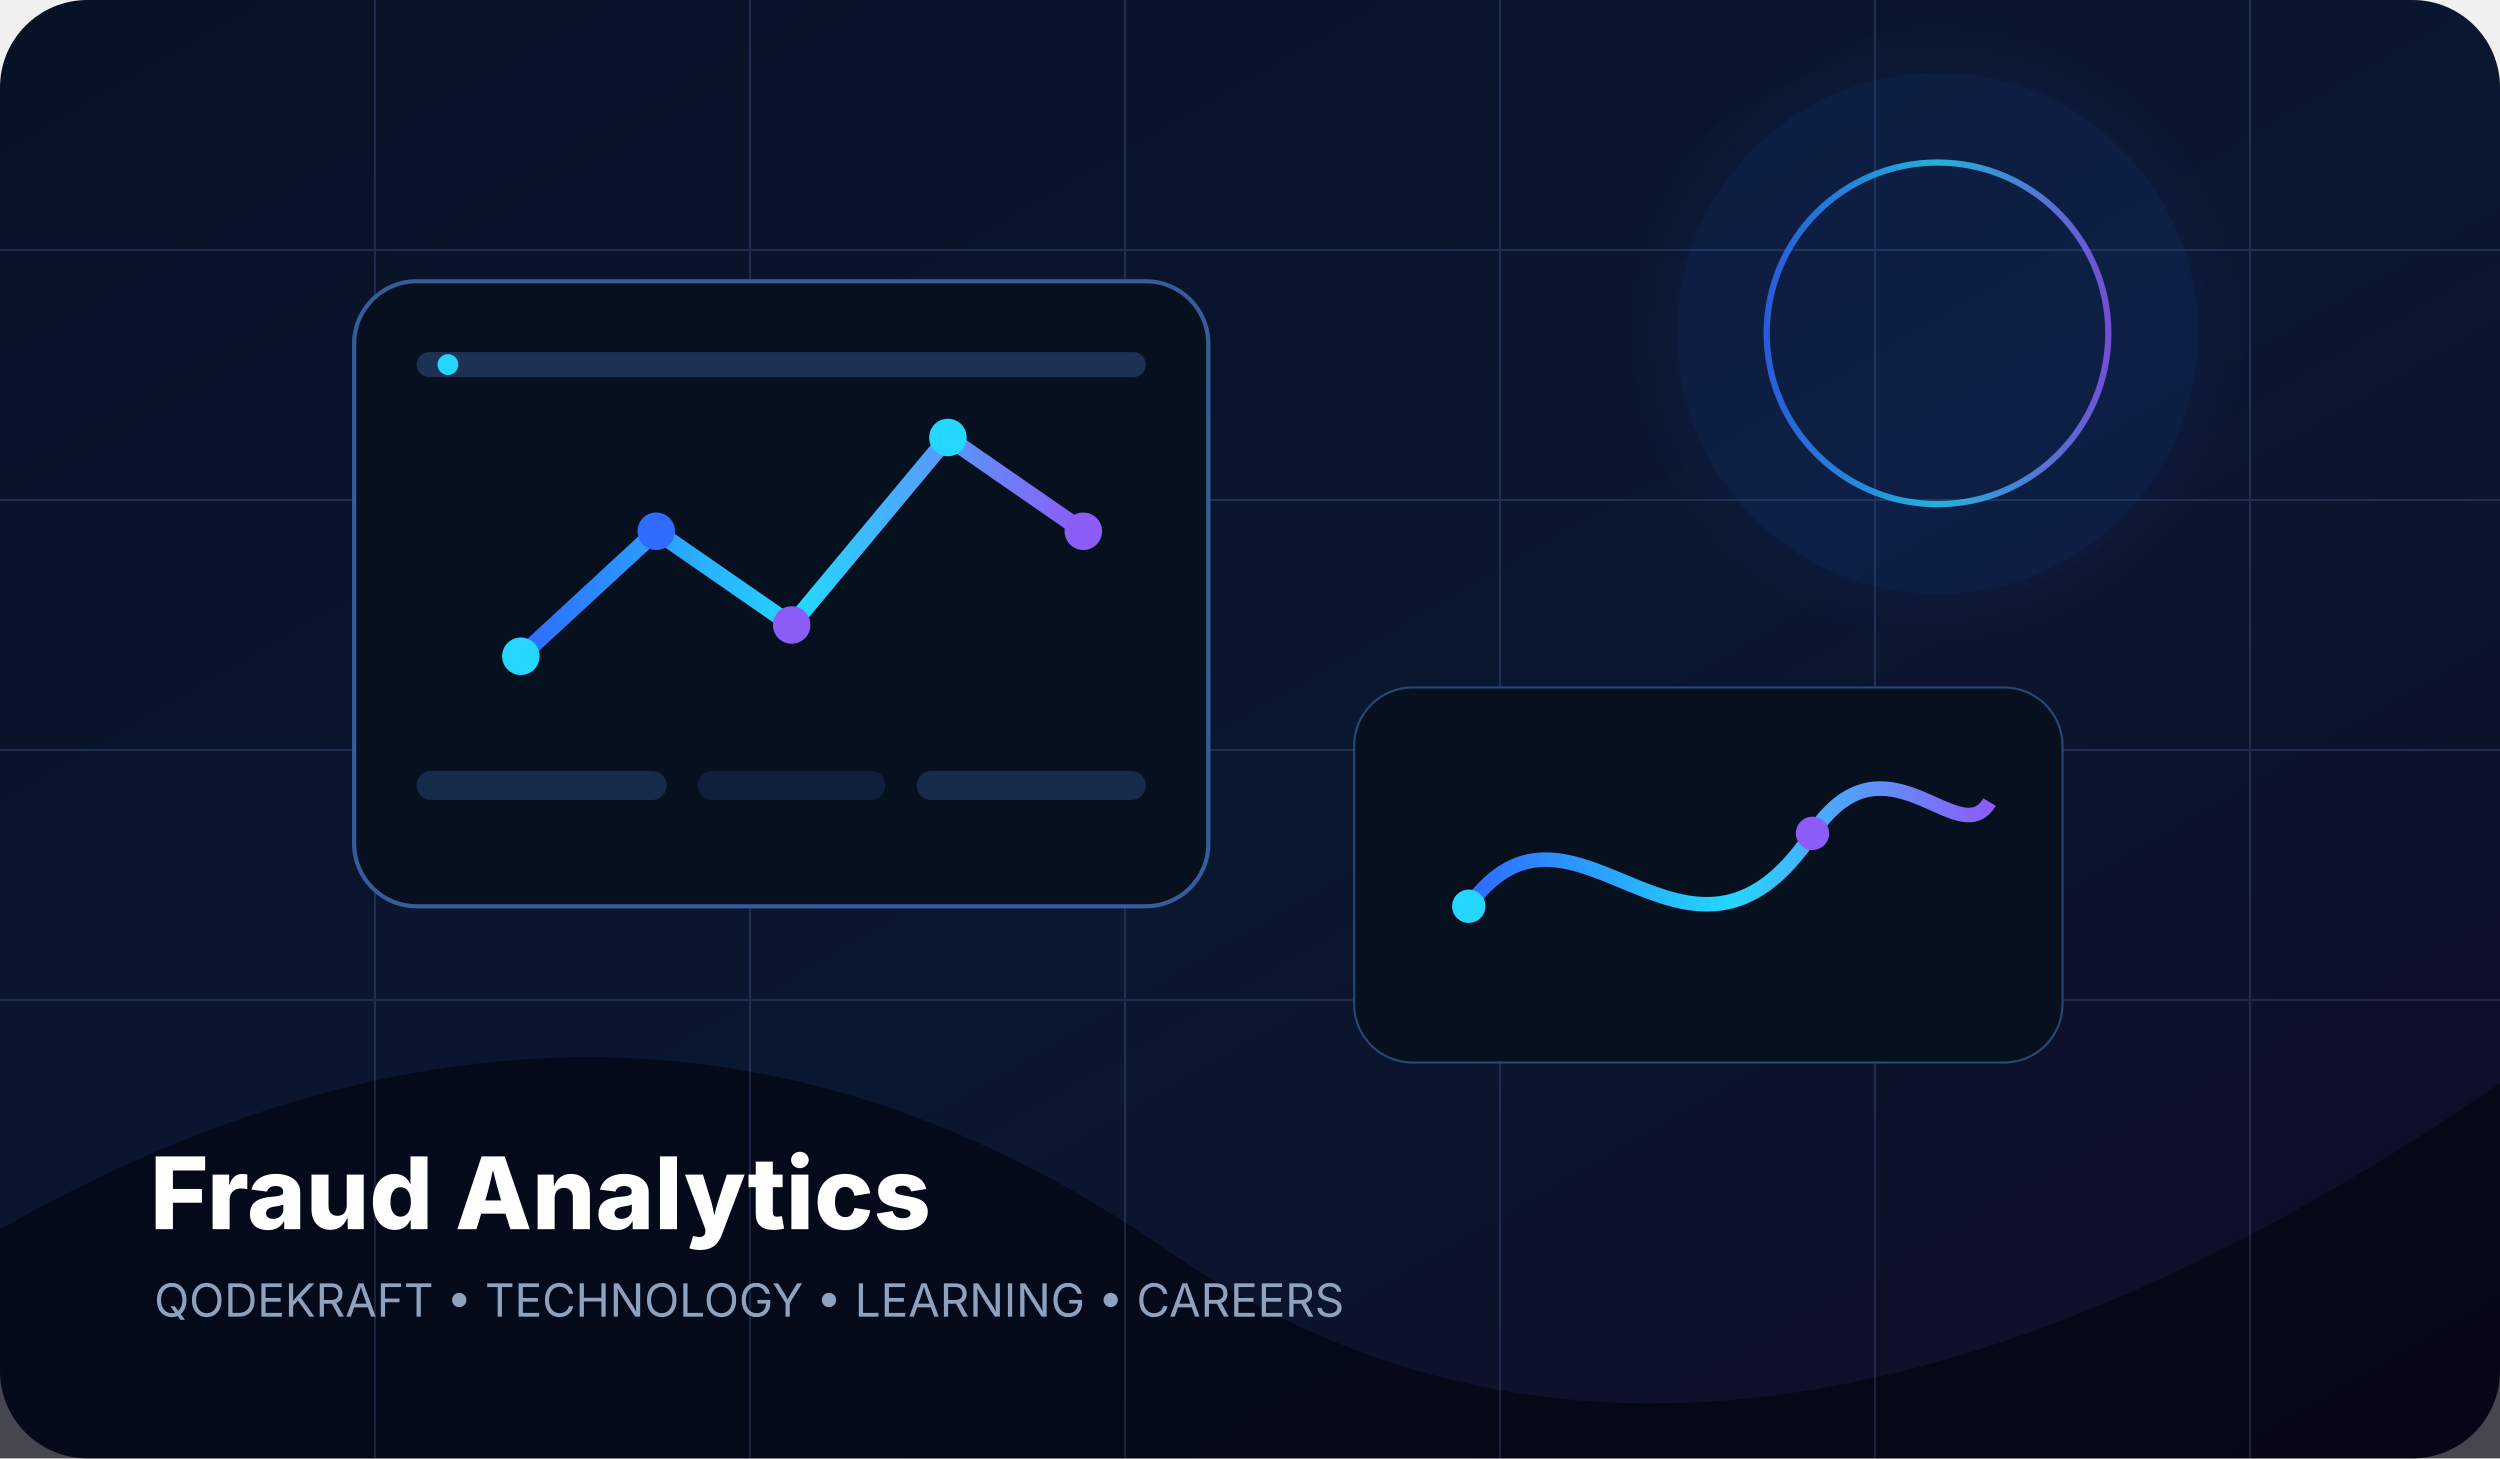
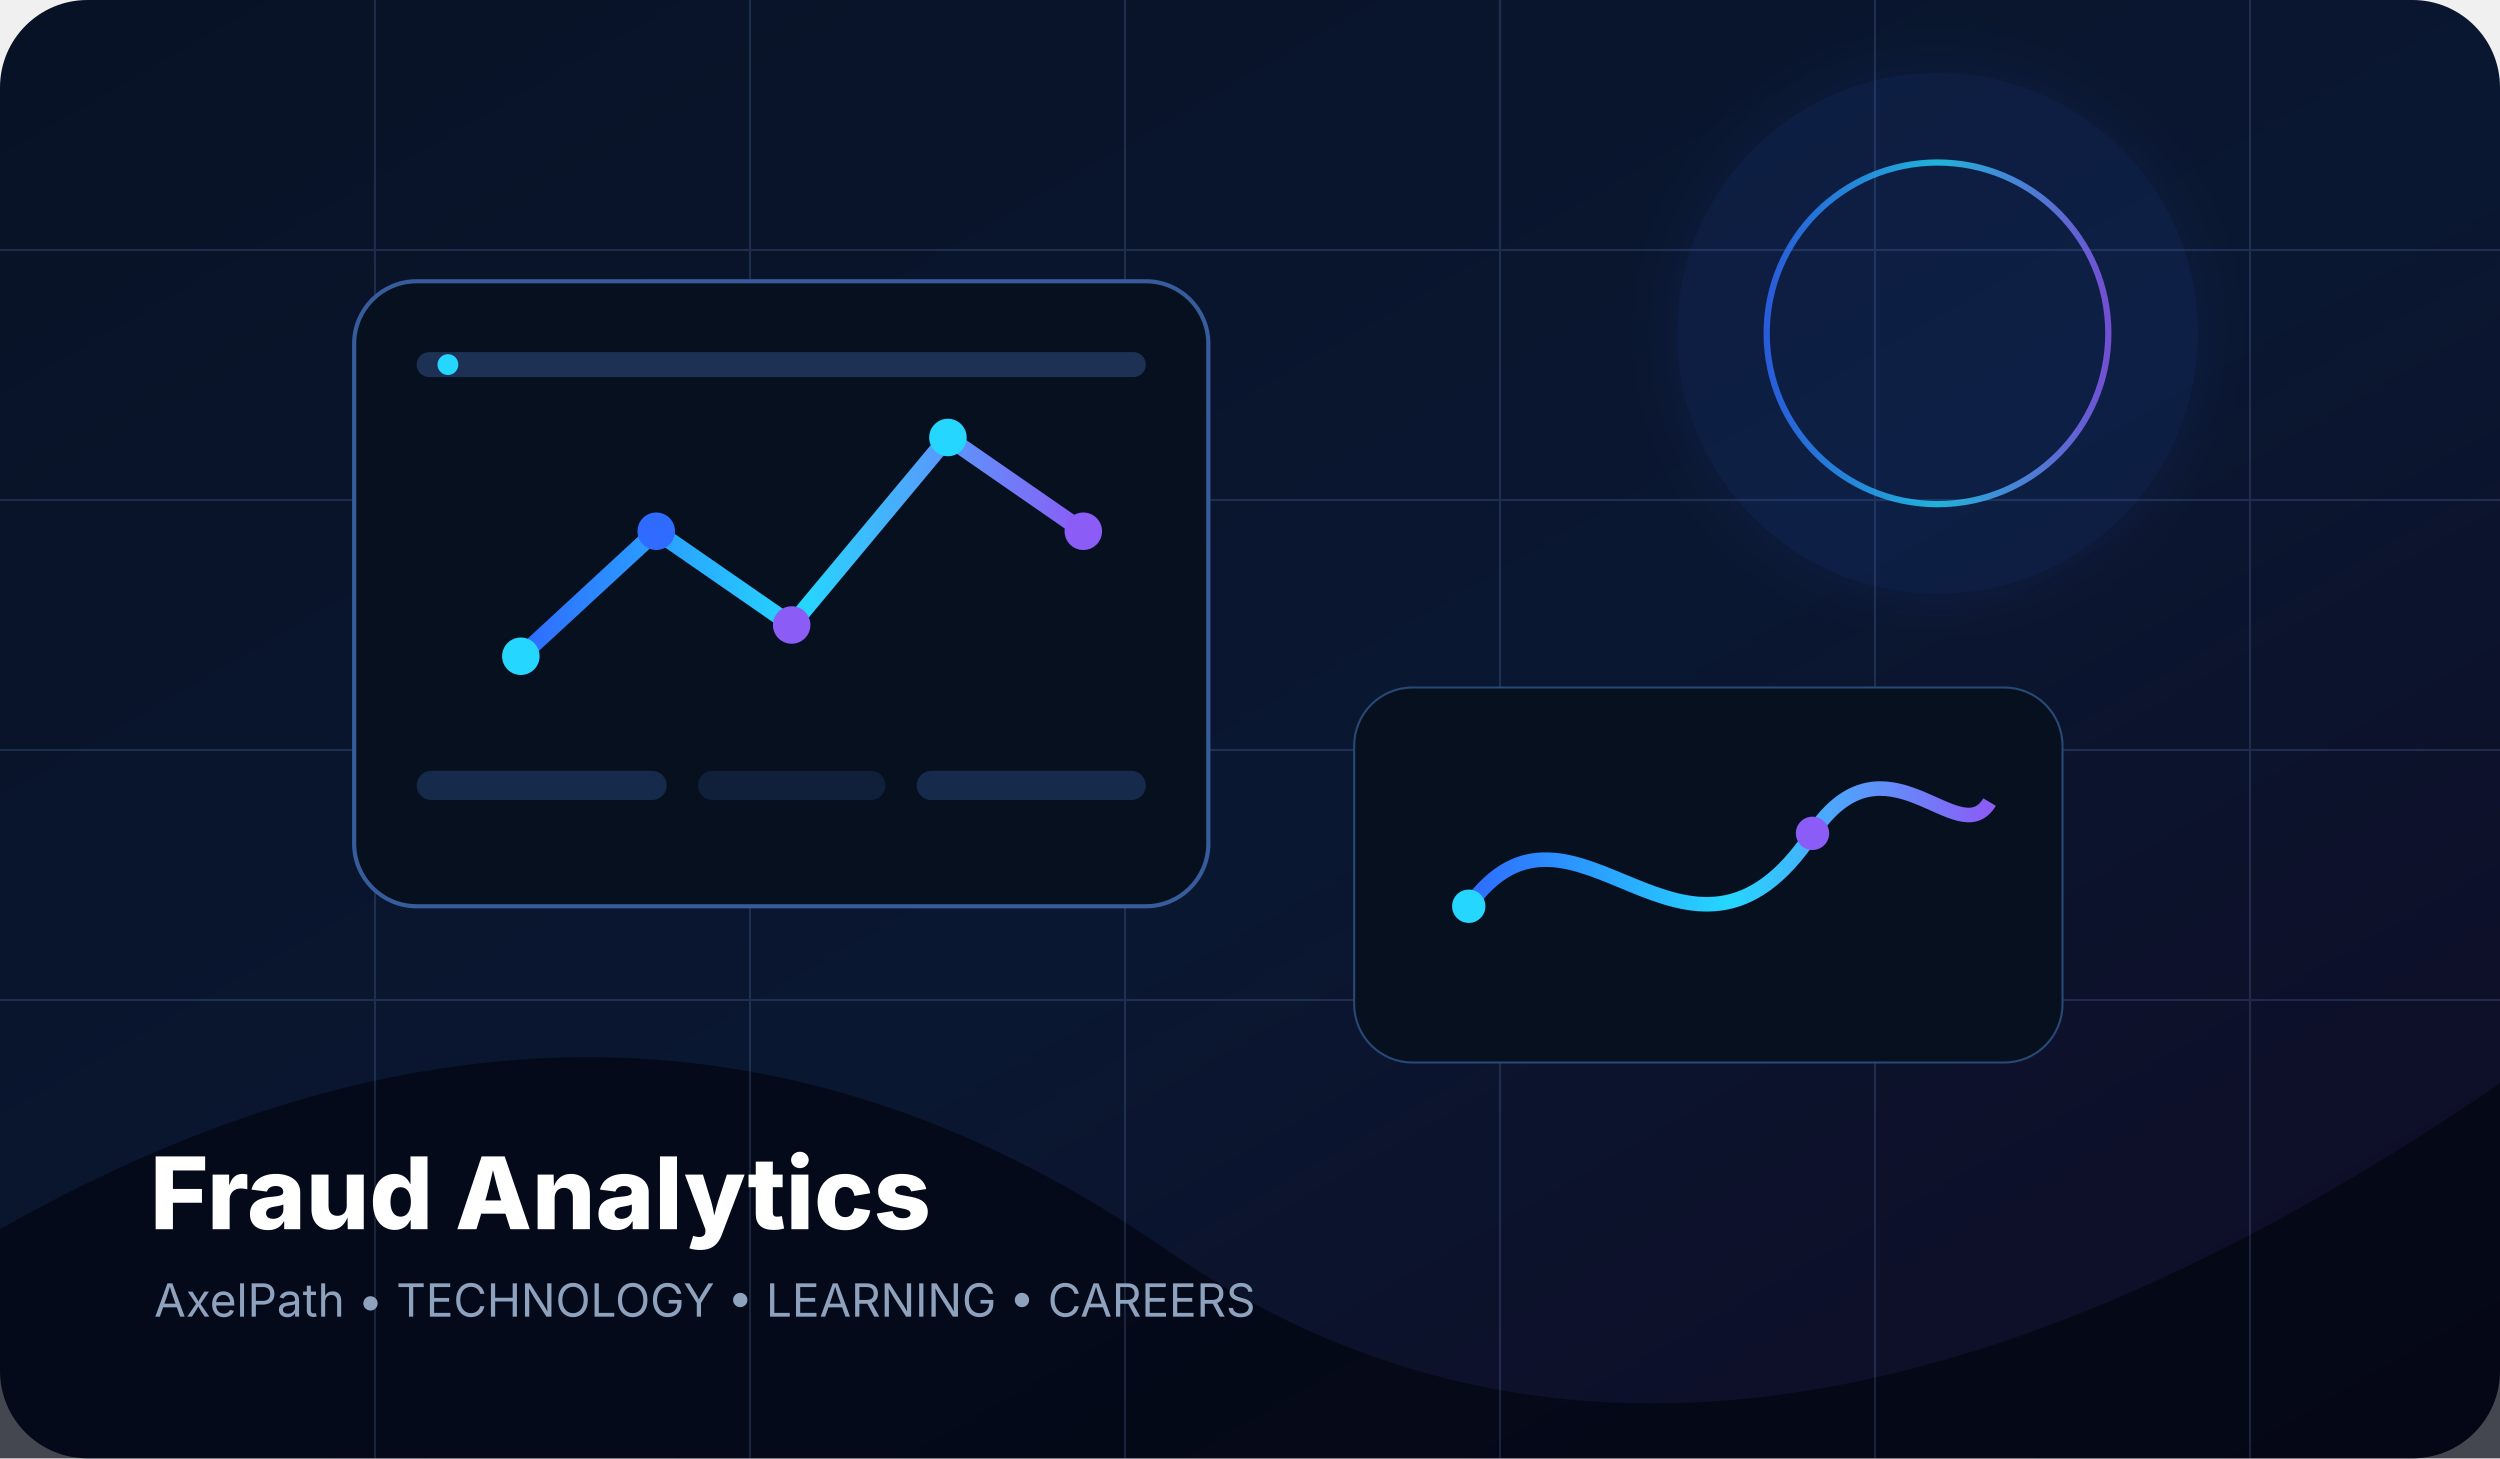
<svg xmlns="http://www.w3.org/2000/svg" viewBox="0 0 1200 700">
  <defs>
    <linearGradient id="g" x1="0" x2="1" y1="0" y2="1">
      <stop stop-color="#081226" />
      <stop offset=".55" stop-color="#0a1731" />
      <stop offset="1" stop-color="#100b24" />
    </linearGradient>
    <linearGradient id="a" x1="0" x2="1">
      <stop stop-color="#2f6bff" />
      <stop offset=".5" stop-color="#25d7ff" />
      <stop offset="1" stop-color="#8b5cf6" />
    </linearGradient>
    <filter id="glow">
      <feGaussianBlur stdDeviation="14" result="b" />
      <feMerge>
        <feMergeNode in="b" />
        <feMergeNode in="SourceGraphic" />
      </feMerge>
    </filter>
  </defs>
  <rect width="1200" height="700" rx="42" fill="url(#g)" />
  <path d="M0 590 Q300 420 560 600 T1200 520 V700H0Z" fill="#020611" opacity=".72" />
  <g opacity=".16" stroke="#8ab4ff">
    <path d="M0 120H1200M0 240H1200M0 360H1200M0 480H1200M180 0V700M360 0V700M540 0V700M720 0V700M900 0V700M1080 0V700" />
  </g>
  <circle cx="930" cy="160" r="125" fill="#2f6bff" opacity=".09" filter="url(#glow)" />
  <circle cx="930" cy="160" r="82" fill="none" stroke="url(#a)" stroke-width="3" opacity=".8" />
  <g transform="translate(170 135)">
    <rect x="0" y="0" width="410" height="300" rx="30" fill="#07101f" stroke="#365c9c" stroke-width="2" />
    <rect x="30" y="34" width="350" height="12" rx="6" fill="#1c3154" />
    <circle cx="45" cy="40" r="5" fill="#25d7ff" />
    <path d="M80 180 L145 120 L210 165 L285 75 L350 120" fill="none" stroke="url(#a)" stroke-width="8" stroke-linecap="round" />
    <circle cx="80" cy="180" r="9" fill="#25d7ff" />
    <circle cx="145" cy="120" r="9" fill="#2f6bff" />
    <circle cx="210" cy="165" r="9" fill="#8b5cf6" />
    <circle cx="285" cy="75" r="9" fill="#25d7ff" />
    <circle cx="350" cy="120" r="9" fill="#8b5cf6" />
    <rect x="30" y="235" width="120" height="14" rx="7" fill="#162a4b" />
    <rect x="165" y="235" width="90" height="14" rx="7" fill="#10203a" />
    <rect x="270" y="235" width="110" height="14" rx="7" fill="#162a4b" />
  </g>
  <g transform="translate(650 330)">
    <rect width="340" height="180" rx="28" fill="#07101f" stroke="#284875" />
    <path d="M55 105 C105 35 160 160 220 70 C255 18 290 80 305 55" fill="none" stroke="url(#a)" stroke-width="7" />
    <circle cx="55" cy="105" r="8" fill="#25d7ff" />
    <circle cx="220" cy="70" r="8" fill="#8b5cf6" />
  </g>
  <text x="72" y="590" fill="#fff" font-family="Inter,Arial,sans-serif" font-size="48" font-weight="800">Fraud Analytics</text>
-   <text x="74" y="632" fill="#8fa2bd" font-family="Inter,Arial,sans-serif" font-size="22">QODEKRAFT • TECHNOLOGY • LEARNING • CAREERS</text>
+   <text x="74" y="632" fill="#8fa2bd" font-family="Inter,Arial,sans-serif" font-size="22">AxelPath • TECHNOLOGY • LEARNING • CAREERS</text>
</svg>
